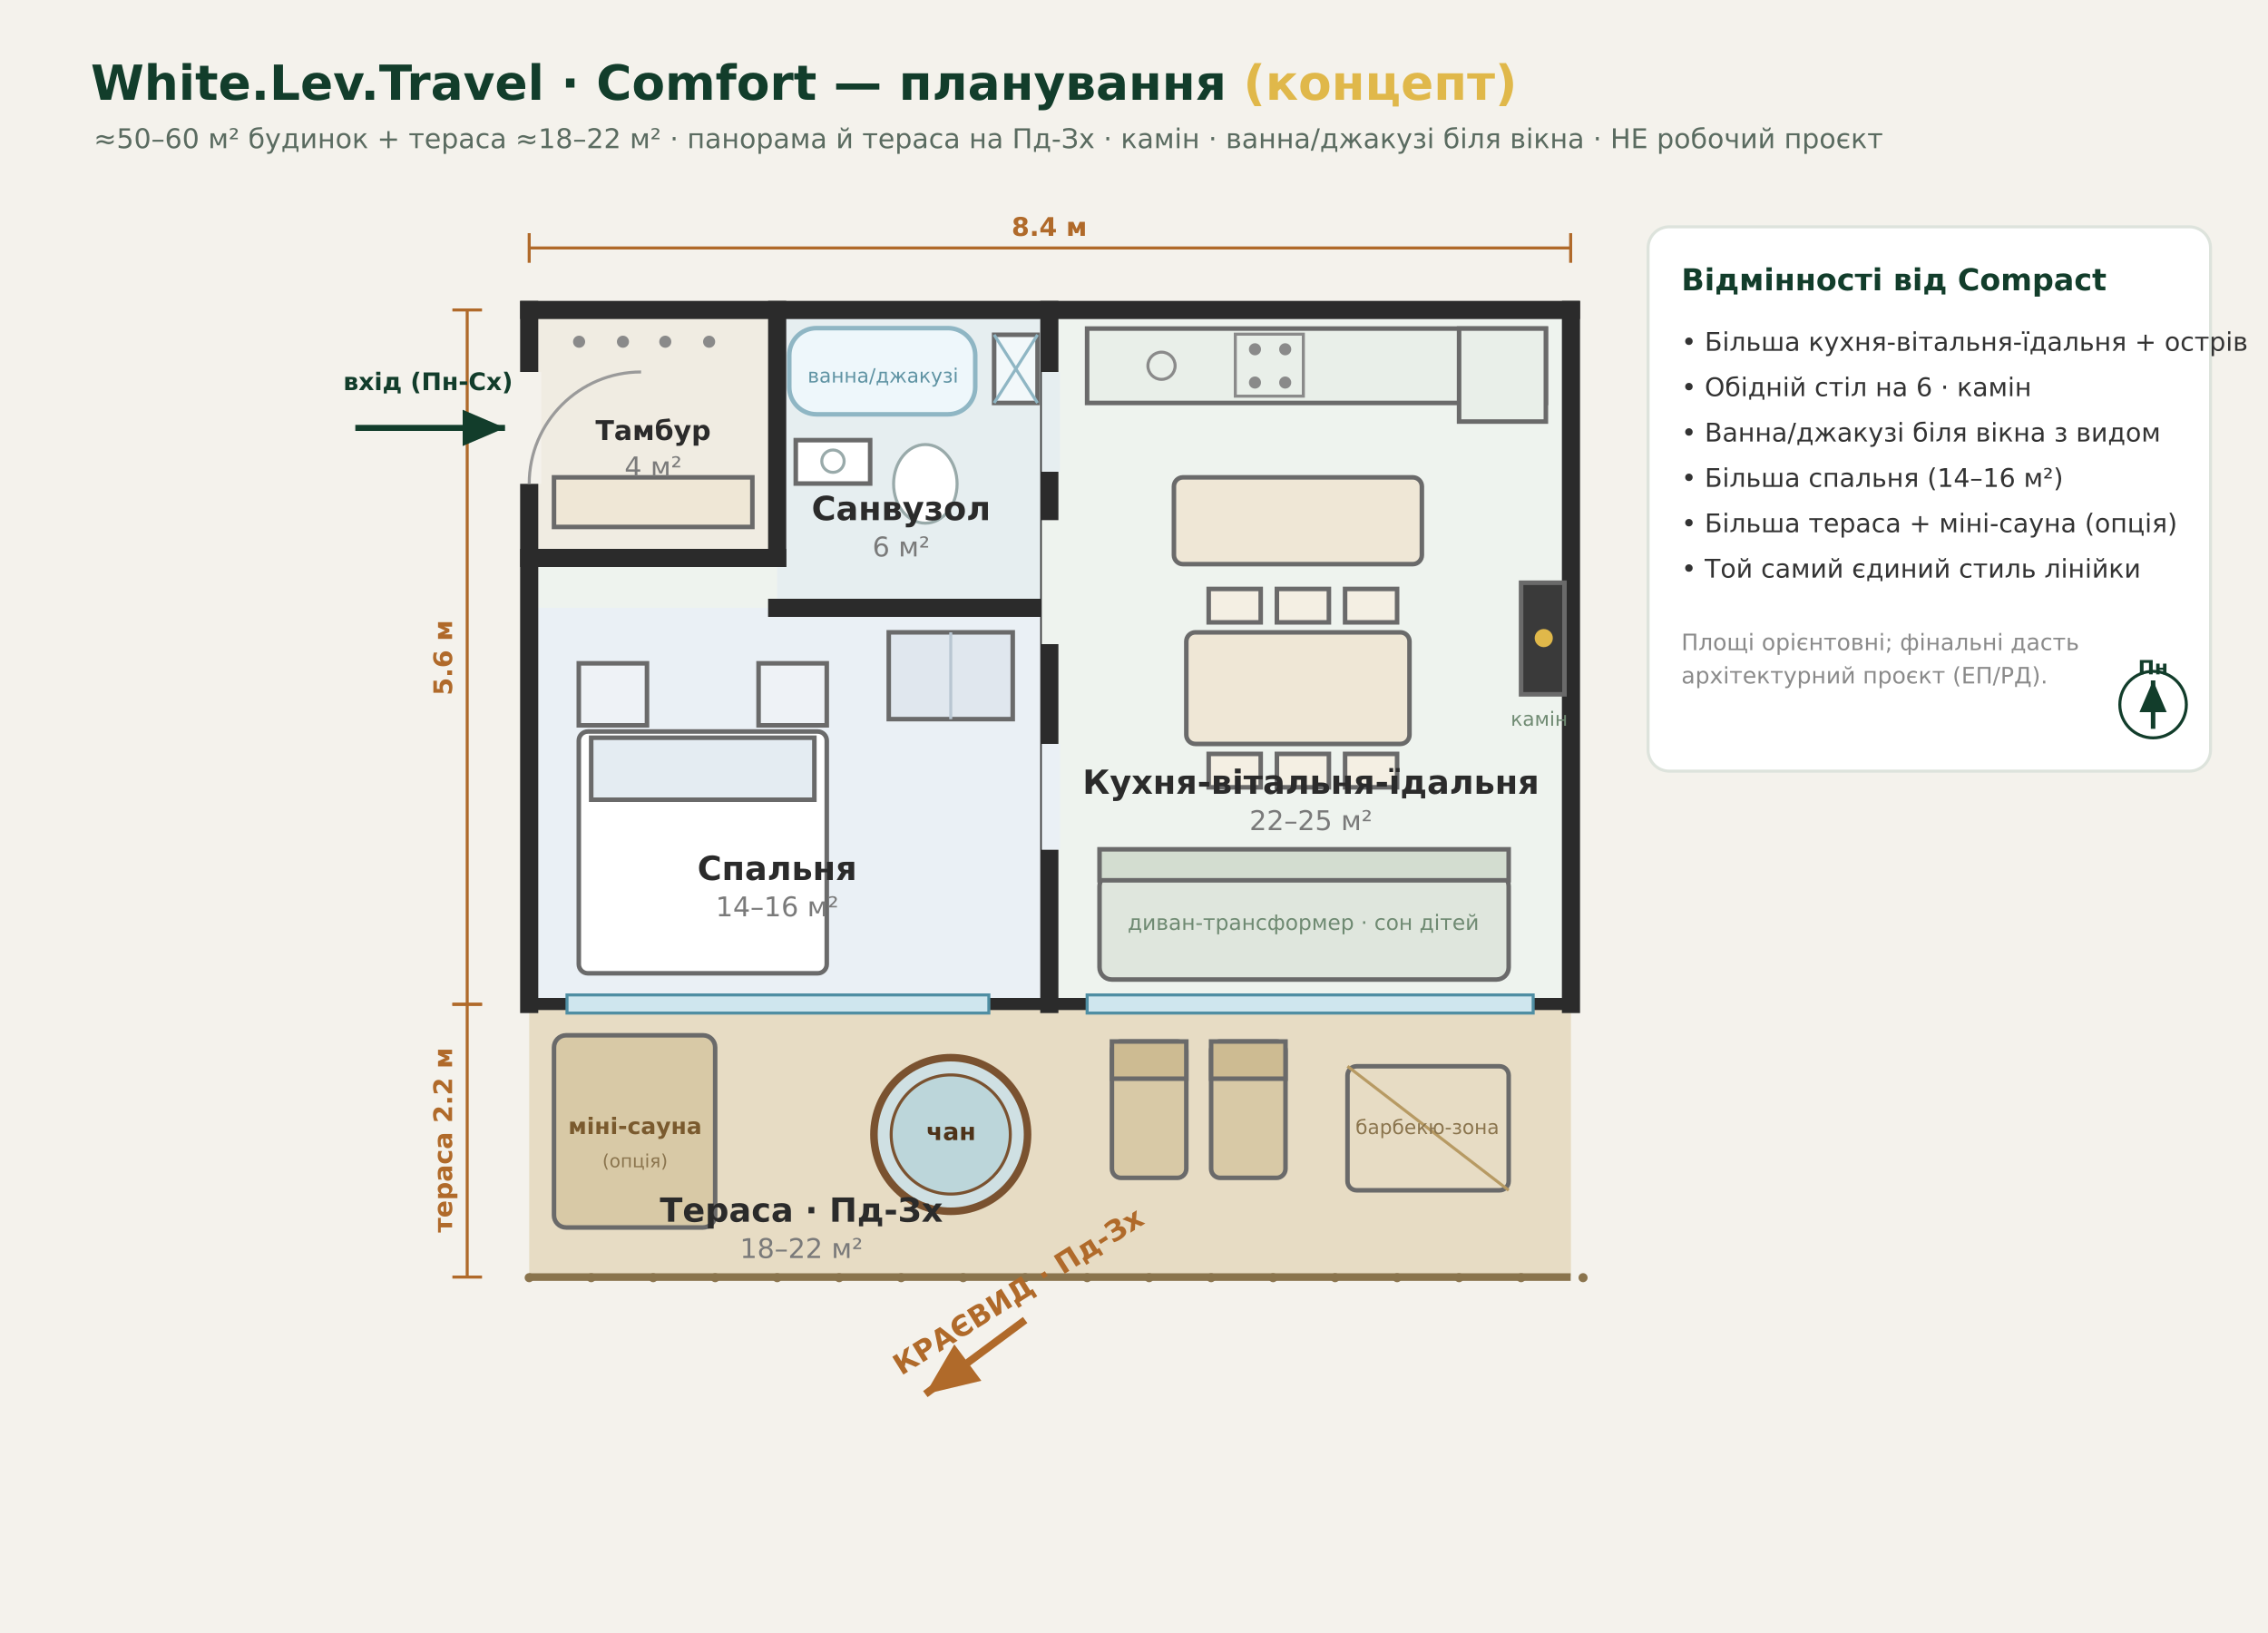
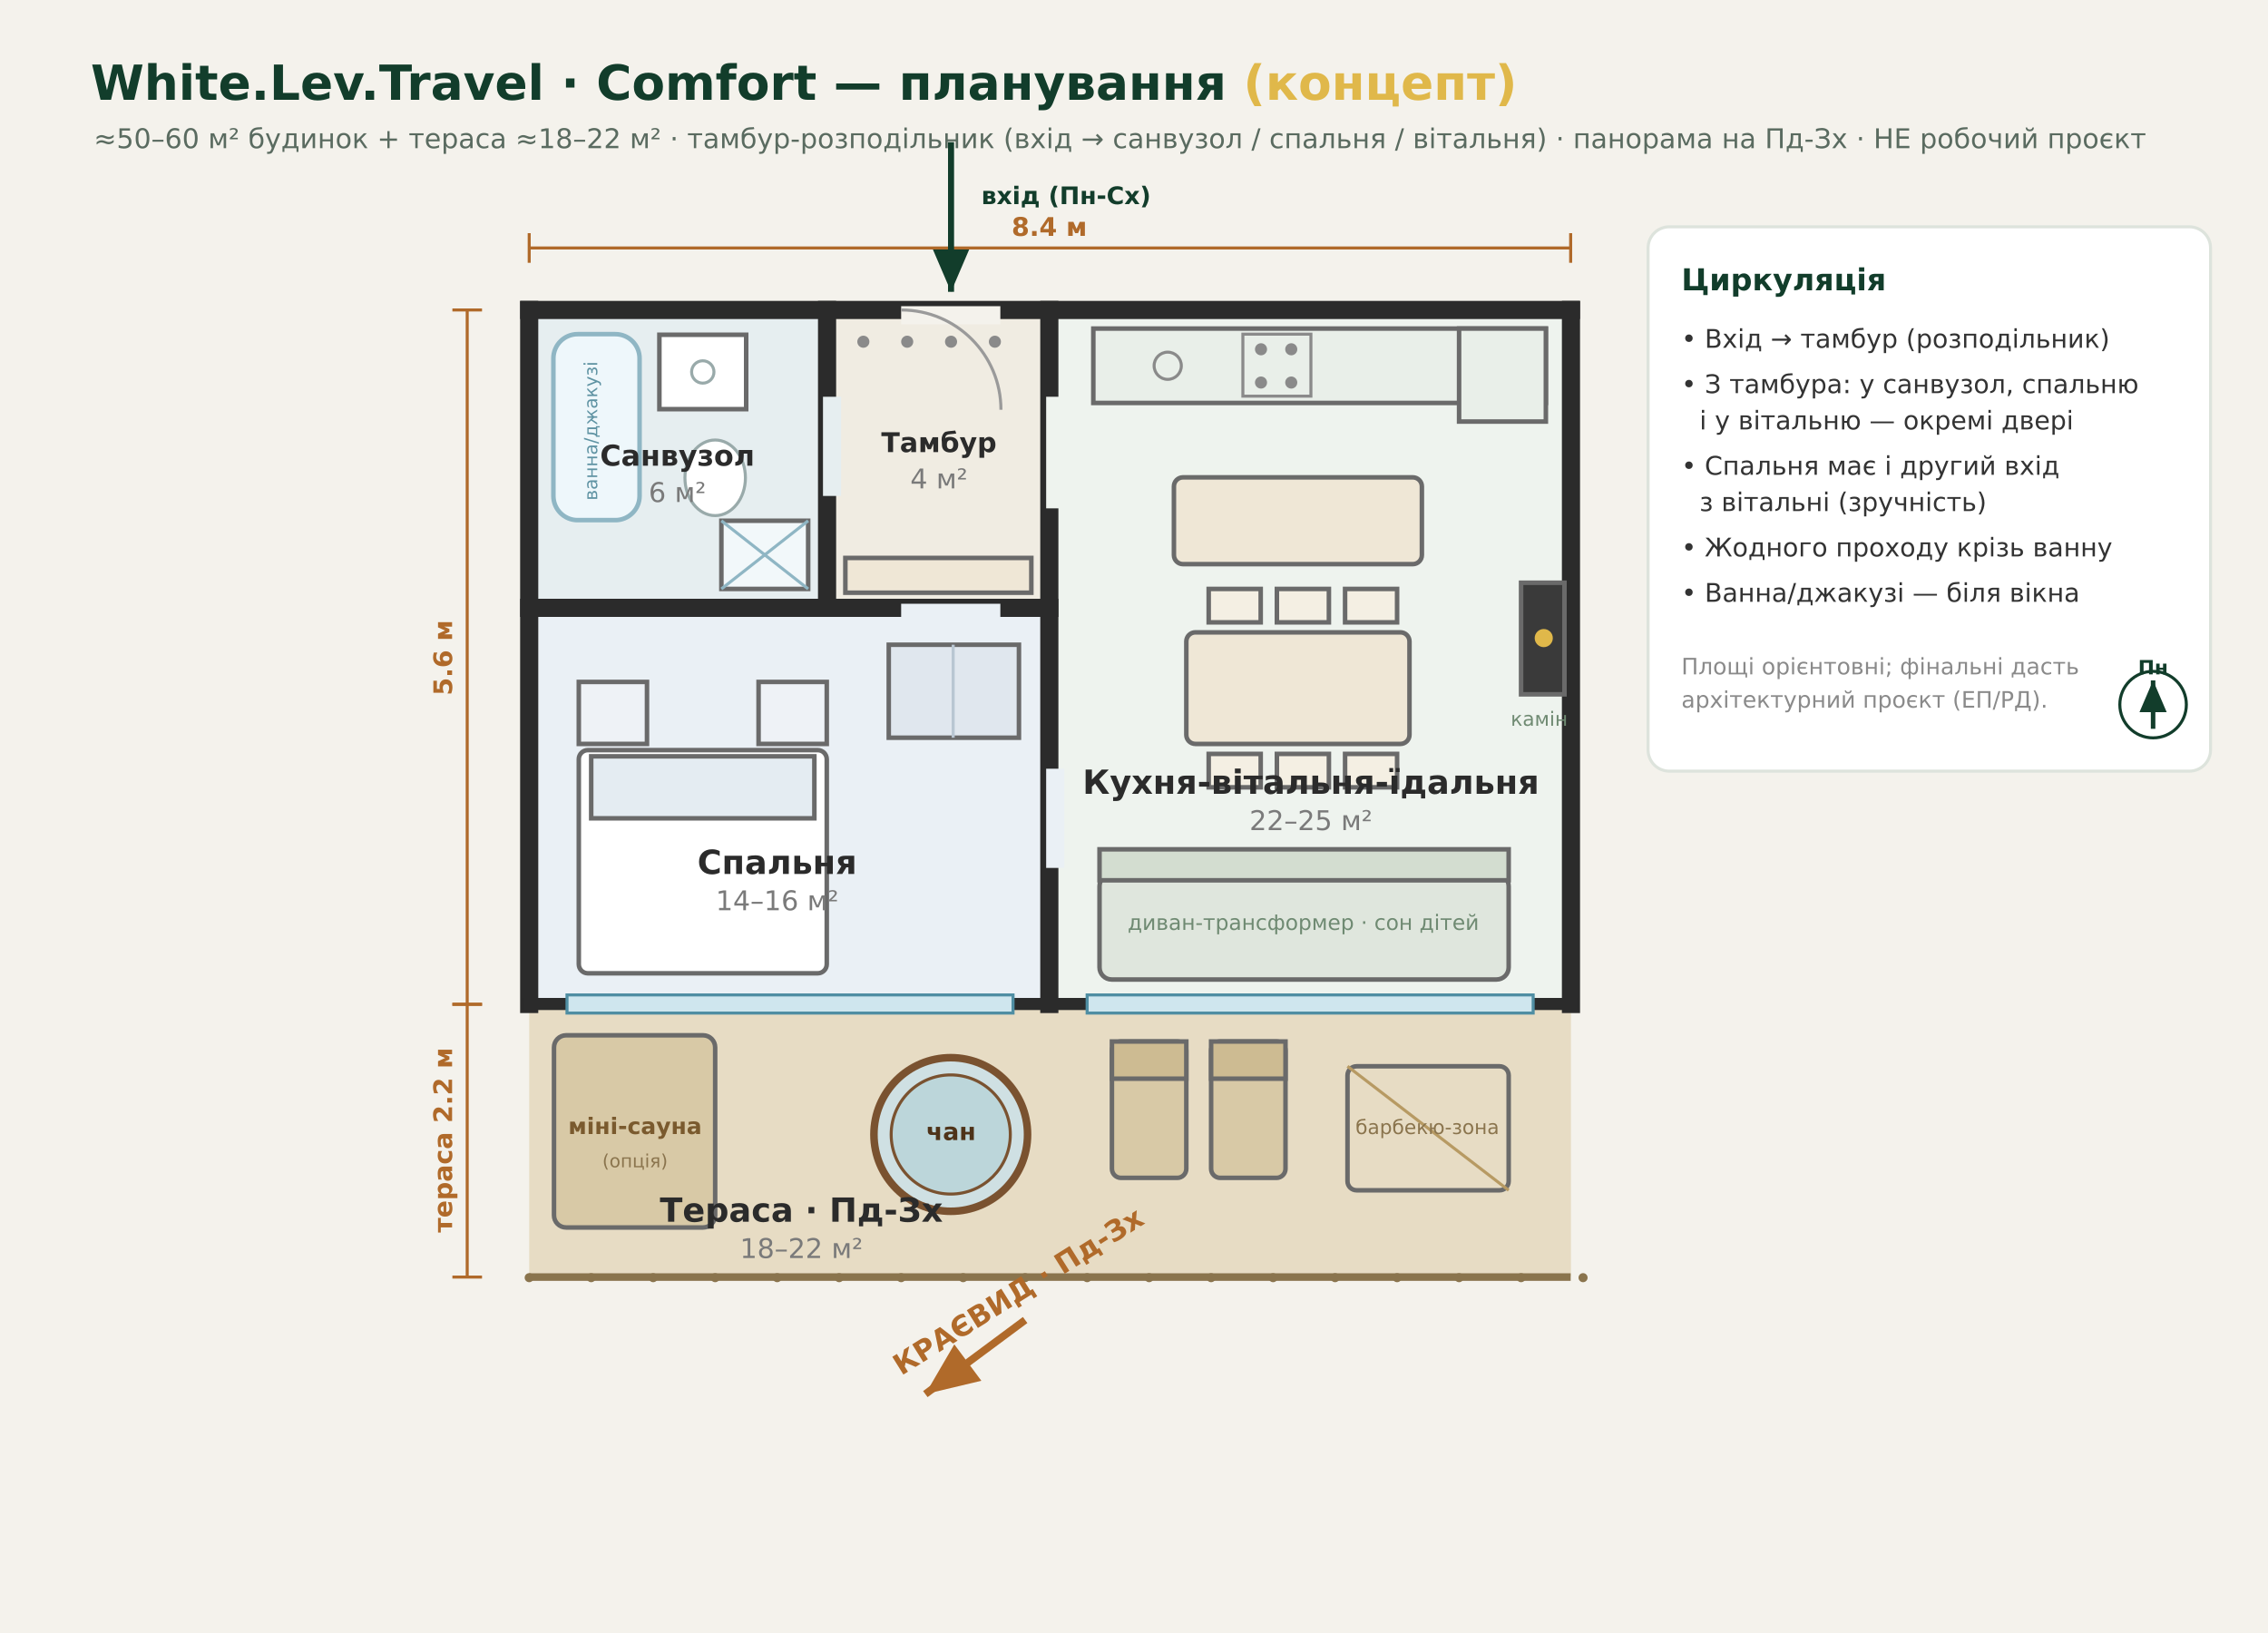
<svg xmlns="http://www.w3.org/2000/svg" width="1500" height="1080" viewBox="0 0 1500 1080" font-family="DejaVu Sans, Arial, sans-serif">
  <rect width="1500" height="1080" fill="#f4f2ec" />
  <text x="60" y="66" font-size="32" font-weight="800" fill="#123D2B">White.Lev.Travel · Comfort — планування <tspan fill="#E0B84A">(концепт)</tspan>
  </text>
-   <text x="62" y="98" font-size="18" fill="#5a6b60">≈50–60 м² будинок + тераса ≈18–22 м² · панорама й тераса на Пд-Зх · камін · ванна/джакузі біля вікна · НЕ робочий проєкт</text>
+   <text x="62" y="98" font-size="18" fill="#5a6b60">≈50–60 м² будинок + тераса ≈18–22 м² · тамбур-розподільник (вхід → санвузол / спальня / вітальня) · панорама на Пд-Зх · НЕ робочий проєкт</text>
  <rect x="350" y="205" width="689" height="459" fill="#eef3ee" />
-   <rect x="350" y="205" width="164" height="164" fill="#f0ece2" />
-   <rect x="514" y="205" width="180" height="197" fill="#e6eef0" />
+   <rect x="350" y="205" width="197" height="197" fill="#e6eef0" />
+   <rect x="547" y="205" width="148" height="197" fill="#f0ece2" />
  <rect x="350" y="402" width="344" height="262" fill="#eaf0f5" />
  <rect x="694" y="205" width="344" height="459" fill="#eef3ee" />
  <rect x="350" y="664" width="689" height="180" fill="#e7dcc4" />
  <line x1="350" y1="205" x2="1039" y2="205" stroke="#2b2b2b" stroke-width="12" stroke-linecap="square" />
  <line x1="1039" y1="205" x2="1039" y2="664" stroke="#2b2b2b" stroke-width="12" stroke-linecap="square" />
  <line x1="350" y1="205" x2="350" y2="664" stroke="#2b2b2b" stroke-width="12" stroke-linecap="square" />
  <line x1="350" y1="664" x2="1039" y2="664" stroke="#2b2b2b" stroke-width="8" stroke-linecap="square" />
-   <line x1="514" y1="205" x2="514" y2="369" stroke="#2b2b2b" stroke-width="12" stroke-linecap="square" />
-   <line x1="350" y1="369" x2="514" y2="369" stroke="#2b2b2b" stroke-width="12" stroke-linecap="square" />
-   <line x1="514" y1="402" x2="694" y2="402" stroke="#2b2b2b" stroke-width="12" stroke-linecap="square" />
+   <line x1="547" y1="205" x2="547" y2="402" stroke="#2b2b2b" stroke-width="12" stroke-linecap="square" />
+   <line x1="350" y1="402" x2="694" y2="402" stroke="#2b2b2b" stroke-width="12" stroke-linecap="square" />
  <line x1="694" y1="205" x2="694" y2="664" stroke="#2b2b2b" stroke-width="12" stroke-linecap="square" />
-   <rect x="343" y="246" width="15" height="74" fill="#f4f2ec" />
-   <path d="M350,320 A74,74 0 0 1 424,246" fill="none" stroke="#9a9a9a" stroke-width="2" />
-   <rect x="689" y="344" width="12" height="82" fill="#eef3ee" />
-   <rect x="689" y="246" width="12" height="66" fill="#e6eef0" />
-   <rect x="689" y="492" width="12" height="70" fill="#eaf0f5" />
-   <rect x="375" y="658" width="279" height="12" fill="#cfe6ee" stroke="#4f8ea3" stroke-width="2" />
+   <rect x="596.0" y="202.5" width="65.6" height="12.0" fill="#f4f2ec" />
+   <path d="M596,205 A66,66 0 0 1 662,271" fill="none" stroke="#9a9a9a" stroke-width="2" />
+   <rect x="544.3" y="262.4" width="12.0" height="65.6" fill="#e6eef0" />
+   <rect x="596.0" y="399.3" width="65.6" height="12.0" fill="#eaf0f5" />
+   <rect x="691.9" y="262.4" width="12.0" height="73.8" fill="#eef3ee" />
+   <rect x="691.9" y="508.4" width="12.0" height="65.6" fill="#eaf0f5" />
+   <rect x="375" y="658" width="295" height="12" fill="#cfe6ee" stroke="#4f8ea3" stroke-width="2" />
  <rect x="719" y="658" width="295" height="12" fill="#cfe6ee" stroke="#4f8ea3" stroke-width="2" />
-   <rect x="366.4" y="315.7" width="131.2" height="32.8" rx="0" fill="#efe7d6" stroke="#6a6a6a" stroke-width="3" />
-   <circle cx="383" cy="226" r="4" fill="#8a8a8a" />
-   <circle cx="412" cy="226" r="4" fill="#8a8a8a" />
-   <circle cx="440" cy="226" r="4" fill="#8a8a8a" />
-   <circle cx="469" cy="226" r="4" fill="#8a8a8a" />
-   <rect x="522" y="217" width="123" height="57" rx="18" fill="#eef7fb" stroke="#8fb6c4" stroke-width="3" />
-   <text x="584" y="253" text-anchor="middle" font-size="13" fill="#5f93a3">ванна/джакузі</text>
-   <rect x="657.5" y="221.4" width="28.7" height="45.1" rx="0" fill="#f2f8fa" stroke="#6a6a6a" stroke-width="3" />
-   <line x1="657.5" y1="221.4" x2="686.2" y2="266.5" stroke="#8fb6c4" stroke-width="2" />
-   <line x1="686.2" y1="221.4" x2="657.5" y2="266.5" stroke="#8fb6c4" stroke-width="2" />
-   <rect x="526.3" y="291.1" width="49.2" height="28.7" rx="0" fill="#fff" stroke="#6a6a6a" stroke-width="3" />
-   <circle cx="550.9" cy="305.0" r="7.4" fill="none" stroke="#9aa" stroke-width="2" />
-   <ellipse cx="612" cy="320" rx="21" ry="26" fill="#fff" stroke="#9aa" stroke-width="2" />
-   <rect x="382.8" y="483.8" width="164.0" height="159.9" rx="6" fill="#fff" stroke="#6a6a6a" stroke-width="3" />
-   <rect x="391.0" y="487.9" width="147.6" height="41.0" rx="0" fill="#e4ecf2" stroke="#6a6a6a" stroke-width="3" />
-   <rect x="382.8" y="438.7" width="45.1" height="41.0" rx="0" fill="#eef2f6" stroke="#6a6a6a" stroke-width="3" />
-   <rect x="501.7" y="438.7" width="45.1" height="41.0" rx="0" fill="#eef2f6" stroke="#6a6a6a" stroke-width="3" />
-   <rect x="587.8" y="418.2" width="82.0" height="57.4" rx="0" fill="#e0e7ee" stroke="#6a6a6a" stroke-width="3" />
-   <line x1="628.8" y1="418.2" x2="628.8" y2="475.6" stroke="#b9c6d2" stroke-width="2" />
-   <rect x="719.0" y="217.3" width="303.4" height="49.2" rx="0" fill="#e9efe9" stroke="#6a6a6a" stroke-width="3" />
-   <circle cx="768.2" cy="241.9" r="9.0" fill="none" stroke="#8a8a8a" stroke-width="2" />
-   <rect x="817" y="221" width="45" height="41" fill="none" stroke="#8a8a8a" stroke-width="2" />
-   <circle cx="830" cy="231" r="4" fill="#8a8a8a" />
-   <circle cx="830" cy="253" r="4" fill="#8a8a8a" />
-   <circle cx="850" cy="231" r="4" fill="#8a8a8a" />
-   <circle cx="850" cy="253" r="4" fill="#8a8a8a" />
+   <rect x="366" y="221" width="57" height="123" rx="16" fill="#eef7fb" stroke="#8fb6c4" stroke-width="3" />
+   <text x="395" y="285" text-anchor="middle" font-size="12" fill="#5f93a3" transform="rotate(-90 395,285)">ванна/джакузі</text>
+   <rect x="436.1" y="221.4" width="57.4" height="49.2" rx="0" fill="#fff" stroke="#6a6a6a" stroke-width="3" />
+   <circle cx="464.8" cy="246.0" r="7.4" fill="none" stroke="#9aa" stroke-width="2" />
+   <ellipse cx="473" cy="316" rx="20" ry="25" fill="#fff" stroke="#9aa" stroke-width="2" />
+   <rect x="477.1" y="344.4" width="57.4" height="45.1" rx="0" fill="#f2f8fa" stroke="#6a6a6a" stroke-width="3" />
+   <line x1="477.1" y1="344.4" x2="534.5" y2="389.5" stroke="#8fb6c4" stroke-width="2" />
+   <line x1="534.5" y1="344.4" x2="477.1" y2="389.5" stroke="#8fb6c4" stroke-width="2" />
+   <rect x="559.1" y="369.0" width="123.0" height="23.0" rx="0" fill="#efe7d6" stroke="#6a6a6a" stroke-width="3" />
+   <circle cx="571" cy="226" r="4" fill="#8a8a8a" />
+   <circle cx="600" cy="226" r="4" fill="#8a8a8a" />
+   <circle cx="629" cy="226" r="4" fill="#8a8a8a" />
+   <circle cx="658" cy="226" r="4" fill="#8a8a8a" />
+   <rect x="382.8" y="496.1" width="164.0" height="147.6" rx="6" fill="#fff" stroke="#6a6a6a" stroke-width="3" />
+   <rect x="391.0" y="500.2" width="147.6" height="41.0" rx="0" fill="#e4ecf2" stroke="#6a6a6a" stroke-width="3" />
+   <rect x="382.8" y="451.0" width="45.1" height="41.0" rx="0" fill="#eef2f6" stroke="#6a6a6a" stroke-width="3" />
+   <rect x="501.7" y="451.0" width="45.1" height="41.0" rx="0" fill="#eef2f6" stroke="#6a6a6a" stroke-width="3" />
+   <rect x="587.8" y="426.4" width="86.1" height="61.5" rx="0" fill="#e0e7ee" stroke="#6a6a6a" stroke-width="3" />
+   <line x1="630.4" y1="426.4" x2="630.4" y2="487.9" stroke="#b9c6d2" stroke-width="2" />
+   <rect x="723.1" y="217.3" width="299.3" height="49.2" rx="0" fill="#e9efe9" stroke="#6a6a6a" stroke-width="3" />
+   <circle cx="772.3" cy="241.9" r="9.0" fill="none" stroke="#8a8a8a" stroke-width="2" />
+   <rect x="822" y="221" width="45" height="41" fill="none" stroke="#8a8a8a" stroke-width="2" />
+   <circle cx="834" cy="231" r="4" fill="#8a8a8a" />
+   <circle cx="834" cy="253" r="4" fill="#8a8a8a" />
+   <circle cx="854" cy="231" r="4" fill="#8a8a8a" />
+   <circle cx="854" cy="253" r="4" fill="#8a8a8a" />
  <rect x="965.0" y="217.3" width="57.4" height="61.5" rx="0" fill="#e9efe9" stroke="#6a6a6a" stroke-width="3" />
  <rect x="776.4" y="315.7" width="164.0" height="57.4" rx="6" fill="#efe7d6" stroke="#6a6a6a" stroke-width="3" />
  <rect x="784.6" y="418.2" width="147.6" height="73.8" rx="6" fill="#efe7d6" stroke="#6a6a6a" stroke-width="3" />
  <rect x="799.4" y="389.5" width="34.4" height="22.1" rx="0" fill="#f4efe3" stroke="#6a6a6a" stroke-width="3" />
  <rect x="799.4" y="498.6" width="34.4" height="22.1" rx="0" fill="#f4efe3" stroke="#6a6a6a" stroke-width="3" />
  <rect x="844.5" y="389.5" width="34.4" height="22.1" rx="0" fill="#f4efe3" stroke="#6a6a6a" stroke-width="3" />
  <rect x="844.5" y="498.6" width="34.4" height="22.1" rx="0" fill="#f4efe3" stroke="#6a6a6a" stroke-width="3" />
  <rect x="889.6" y="389.5" width="34.4" height="22.1" rx="0" fill="#f4efe3" stroke="#6a6a6a" stroke-width="3" />
  <rect x="889.6" y="498.6" width="34.4" height="22.1" rx="0" fill="#f4efe3" stroke="#6a6a6a" stroke-width="3" />
  <rect x="727.2" y="578.1" width="270.6" height="69.7" rx="8" fill="#dfe6dd" stroke="#6a6a6a" stroke-width="3" />
  <rect x="727.2" y="561.7" width="270.6" height="20.5" rx="0" fill="#d3ddd0" stroke="#6a6a6a" stroke-width="3" />
  <text x="862" y="615" text-anchor="middle" font-size="14" fill="#6f8a72">диван-трансформер · сон дітей</text>
  <rect x="1006.0" y="385.4" width="28.7" height="73.8" rx="0" fill="#3a3a3a" stroke="#6a6a6a" stroke-width="3" />
  <circle cx="1021" cy="422" r="6" fill="#E0B84A" />
  <text x="1018" y="480" text-anchor="middle" font-size="13" fill="#6f8a72">камін</text>
  <rect x="366.4" y="684.7" width="106.6" height="127.1" rx="8" fill="#d8c9a6" stroke="#6a6a6a" stroke-width="3" />
  <text x="420" y="750" text-anchor="middle" font-size="15" font-weight="700" fill="#7a5a2e">міні-сауна</text>
  <text x="420" y="772" text-anchor="middle" font-size="12" fill="#8a744d">(опція)</text>
  <circle cx="628.8" cy="750.3" r="50.8" fill="#cfe0e3" stroke="#7a5230" stroke-width="5" />
  <circle cx="628.8" cy="750.3" r="39.4" fill="#bcd6da" stroke="#7a5230" stroke-width="2" />
  <text x="629" y="754" text-anchor="middle" font-size="16" font-weight="700" fill="#4e3319">чан</text>
  <rect x="735.4" y="688.8" width="49.2" height="90.2" rx="6" fill="#d8c9a6" stroke="#6a6a6a" stroke-width="3" />
  <rect x="735.4" y="688.8" width="49.2" height="24.6" rx="0" fill="#cdbb92" stroke="#6a6a6a" stroke-width="3" />
  <rect x="801.0" y="688.8" width="49.2" height="90.2" rx="6" fill="#d8c9a6" stroke="#6a6a6a" stroke-width="3" />
  <rect x="801.0" y="688.8" width="49.2" height="24.6" rx="0" fill="#cdbb92" stroke="#6a6a6a" stroke-width="3" />
  <rect x="891.2" y="705.2" width="106.6" height="82.0" rx="6" fill="#e7dcc4" stroke="#6a6a6a" stroke-width="3" />
  <line x1="891.2" y1="705.2" x2="997.8" y2="787.2" stroke="#b79a63" stroke-width="2" />
  <text x="944" y="750" text-anchor="middle" font-size="13" fill="#8a744d">барбекю-зона</text>
  <line x1="350.0" y1="844.6" x2="1038.8" y2="844.6" stroke="#8a744d" stroke-width="5" />
  <circle cx="350" cy="845" r="3" fill="#8a744d" />
  <circle cx="391" cy="845" r="3" fill="#8a744d" />
  <circle cx="432" cy="845" r="3" fill="#8a744d" />
  <circle cx="473" cy="845" r="3" fill="#8a744d" />
  <circle cx="514" cy="845" r="3" fill="#8a744d" />
  <circle cx="555" cy="845" r="3" fill="#8a744d" />
  <circle cx="596" cy="845" r="3" fill="#8a744d" />
  <circle cx="637" cy="845" r="3" fill="#8a744d" />
  <circle cx="678" cy="845" r="3" fill="#8a744d" />
  <circle cx="719" cy="845" r="3" fill="#8a744d" />
  <circle cx="760" cy="845" r="3" fill="#8a744d" />
  <circle cx="801" cy="845" r="3" fill="#8a744d" />
  <circle cx="842" cy="845" r="3" fill="#8a744d" />
  <circle cx="883" cy="845" r="3" fill="#8a744d" />
  <circle cx="924" cy="845" r="3" fill="#8a744d" />
  <circle cx="965" cy="845" r="3" fill="#8a744d" />
  <circle cx="1006" cy="845" r="3" fill="#8a744d" />
  <circle cx="1047" cy="845" r="3" fill="#8a744d" />
-   <text x="432" y="291" text-anchor="middle" font-size="18" font-weight="800" fill="#2b2b2b">Тамбур</text>
-   <text x="432" y="315" text-anchor="middle" font-size="18" fill="#7a7a7a">4 м²</text>
-   <text x="596" y="344" text-anchor="middle" font-size="22" font-weight="800" fill="#2b2b2b">Санвузол</text>
-   <text x="596" y="368" text-anchor="middle" font-size="18" fill="#7a7a7a">6 м²</text>
-   <text x="514" y="582" text-anchor="middle" font-size="22" font-weight="800" fill="#2b2b2b">Спальня</text>
-   <text x="514" y="606" text-anchor="middle" font-size="18" fill="#7a7a7a">14–16 м²</text>
+   <text x="448" y="308" text-anchor="middle" font-size="19" font-weight="800" fill="#2b2b2b">Санвузол</text>
+   <text x="448" y="332" text-anchor="middle" font-size="18" fill="#7a7a7a">6 м²</text>
+   <text x="621" y="299" text-anchor="middle" font-size="18" font-weight="800" fill="#2b2b2b">Тамбур</text>
+   <text x="621" y="323" text-anchor="middle" font-size="18" fill="#7a7a7a">4 м²</text>
+   <text x="514" y="578" text-anchor="middle" font-size="22" font-weight="800" fill="#2b2b2b">Спальня</text>
+   <text x="514" y="602" text-anchor="middle" font-size="18" fill="#7a7a7a">14–16 м²</text>
  <text x="867" y="525" text-anchor="middle" font-size="22" font-weight="800" fill="#2b2b2b">Кухня-вітальня-їдальня</text>
  <text x="867" y="549" text-anchor="middle" font-size="18" fill="#7a7a7a">22–25 м²</text>
  <text x="530" y="808" text-anchor="middle" font-size="22" font-weight="800" fill="#2b2b2b">Тераса · Пд-Зх</text>
  <text x="530" y="832" text-anchor="middle" font-size="18" fill="#7a7a7a">18–22 м²</text>
  <line x1="350.0" y1="164.0" x2="1038.8" y2="164.0" stroke="#b06a2a" stroke-width="2" />
  <text x="694" y="156" text-anchor="middle" font-size="17" fill="#b06a2a" font-weight="700">8.4 м</text>
  <line x1="350.0" y1="154.2" x2="350.0" y2="173.8" stroke="#b06a2a" stroke-width="2" />
  <line x1="1038.8" y1="154.2" x2="1038.8" y2="173.8" stroke="#b06a2a" stroke-width="2" />
  <line x1="309.0" y1="205.0" x2="309.0" y2="664.2" stroke="#b06a2a" stroke-width="2" />
  <text x="299" y="435" text-anchor="middle" font-size="17" fill="#b06a2a" font-weight="700" transform="rotate(-90 299,435)">5.6 м</text>
  <line x1="299.2" y1="205.0" x2="318.8" y2="205.0" stroke="#b06a2a" stroke-width="2" />
  <line x1="299.2" y1="664.2" x2="318.8" y2="664.2" stroke="#b06a2a" stroke-width="2" />
  <line x1="309.0" y1="664.2" x2="309.0" y2="844.6" stroke="#b06a2a" stroke-width="2" />
  <text x="299" y="754" text-anchor="middle" font-size="17" fill="#b06a2a" font-weight="700" transform="rotate(-90 299,754)">тераса 2.2 м</text>
  <line x1="299.2" y1="664.2" x2="318.8" y2="664.2" stroke="#b06a2a" stroke-width="2" />
  <line x1="299.2" y1="844.6" x2="318.8" y2="844.6" stroke="#b06a2a" stroke-width="2" />
  <defs>
    <marker id="ar" markerWidth="10" markerHeight="10" refX="7" refY="3" orient="auto">
      <path d="M0,0 L7,3 L0,6 Z" fill="#123D2B" />
    </marker>
    <marker id="arg" markerWidth="10" markerHeight="10" refX="7" refY="3" orient="auto">
      <path d="M0,0 L7,3 L0,6 Z" fill="#b06a2a" />
    </marker>
  </defs>
-   <line x1="235" y1="283" x2="334" y2="283" stroke="#123D2B" stroke-width="4" marker-end="url(#ar)" />
-   <text x="227" y="258" font-size="16" fill="#123D2B" font-weight="700">вхід (Пн-Сх)</text>
+   <line x1="629" y1="94" x2="629" y2="193" stroke="#123D2B" stroke-width="4" marker-end="url(#ar)" />
+   <text x="649" y="135" font-size="16" fill="#123D2B" font-weight="700">вхід (Пн-Сх)</text>
  <line x1="678" y1="873" x2="612" y2="922" stroke="#b06a2a" stroke-width="5" marker-end="url(#arg)" />
  <text x="596" y="910" font-size="19" fill="#b06a2a" font-weight="800" transform="rotate(-32 596,910)">КРАЄВИД · Пд-Зх</text>
  <g>
    <rect x="1090" y="150" width="372" height="360" rx="14" fill="#ffffff" stroke="#dde3dc" stroke-width="2" />
-     <text x="1112" y="192" font-size="20" font-weight="800" fill="#123D2B">Відмінності від Compact</text>
-     <text x="1112" y="232" font-size="17" fill="#333">• Більша кухня-вітальня-їдальня + острів</text>
-     <text x="1112" y="262" font-size="17" fill="#333">• Обідній стіл на 6 · камін</text>
-     <text x="1112" y="292" font-size="17" fill="#333">• Ванна/джакузі біля вікна з видом</text>
-     <text x="1112" y="322" font-size="17" fill="#333">• Більша спальня (14–16 м²)</text>
-     <text x="1112" y="352" font-size="17" fill="#333">• Більша тераса + міні-сауна (опція)</text>
-     <text x="1112" y="382" font-size="17" fill="#333">• Той самий єдиний стиль лінійки</text>
-     <text x="1112" y="430" font-size="15" fill="#8a8a8a">Площі орієнтовні; фінальні дасть</text>
-     <text x="1112" y="452" font-size="15" fill="#8a8a8a">архітектурний проєкт (ЕП/РД).</text>
+     <text x="1112" y="192" font-size="20" font-weight="800" fill="#123D2B">Циркуляція</text>
+     <text x="1112" y="230" font-size="17" fill="#333">• Вхід → тамбур (розподільник)</text>
+     <text x="1112" y="260" font-size="17" fill="#333">• З тамбура: у санвузол, спальню</text>
+     <text x="1124" y="284" font-size="17" fill="#333">і у вітальню — окремі двері</text>
+     <text x="1112" y="314" font-size="17" fill="#333">• Спальня має і другий вхід</text>
+     <text x="1124" y="338" font-size="17" fill="#333">з вітальні (зручність)</text>
+     <text x="1112" y="368" font-size="17" fill="#333">• Жодного проходу крізь ванну</text>
+     <text x="1112" y="398" font-size="17" fill="#333">• Ванна/джакузі — біля вікна</text>
+     <text x="1112" y="446" font-size="15" fill="#8a8a8a">Площі орієнтовні; фінальні дасть</text>
+     <text x="1112" y="468" font-size="15" fill="#8a8a8a">архітектурний проєкт (ЕП/РД).</text>
    <g transform="translate(1424,466)">
      <circle r="22" fill="#fff" stroke="#123D2B" stroke-width="2" />
      <line x1="0" y1="16" x2="0" y2="-16" stroke="#123D2B" stroke-width="3" marker-end="url(#ar)" />
      <text x="0" y="-20" text-anchor="middle" font-size="13" font-weight="800" fill="#123D2B">Пн</text>
    </g>
  </g>
</svg>
